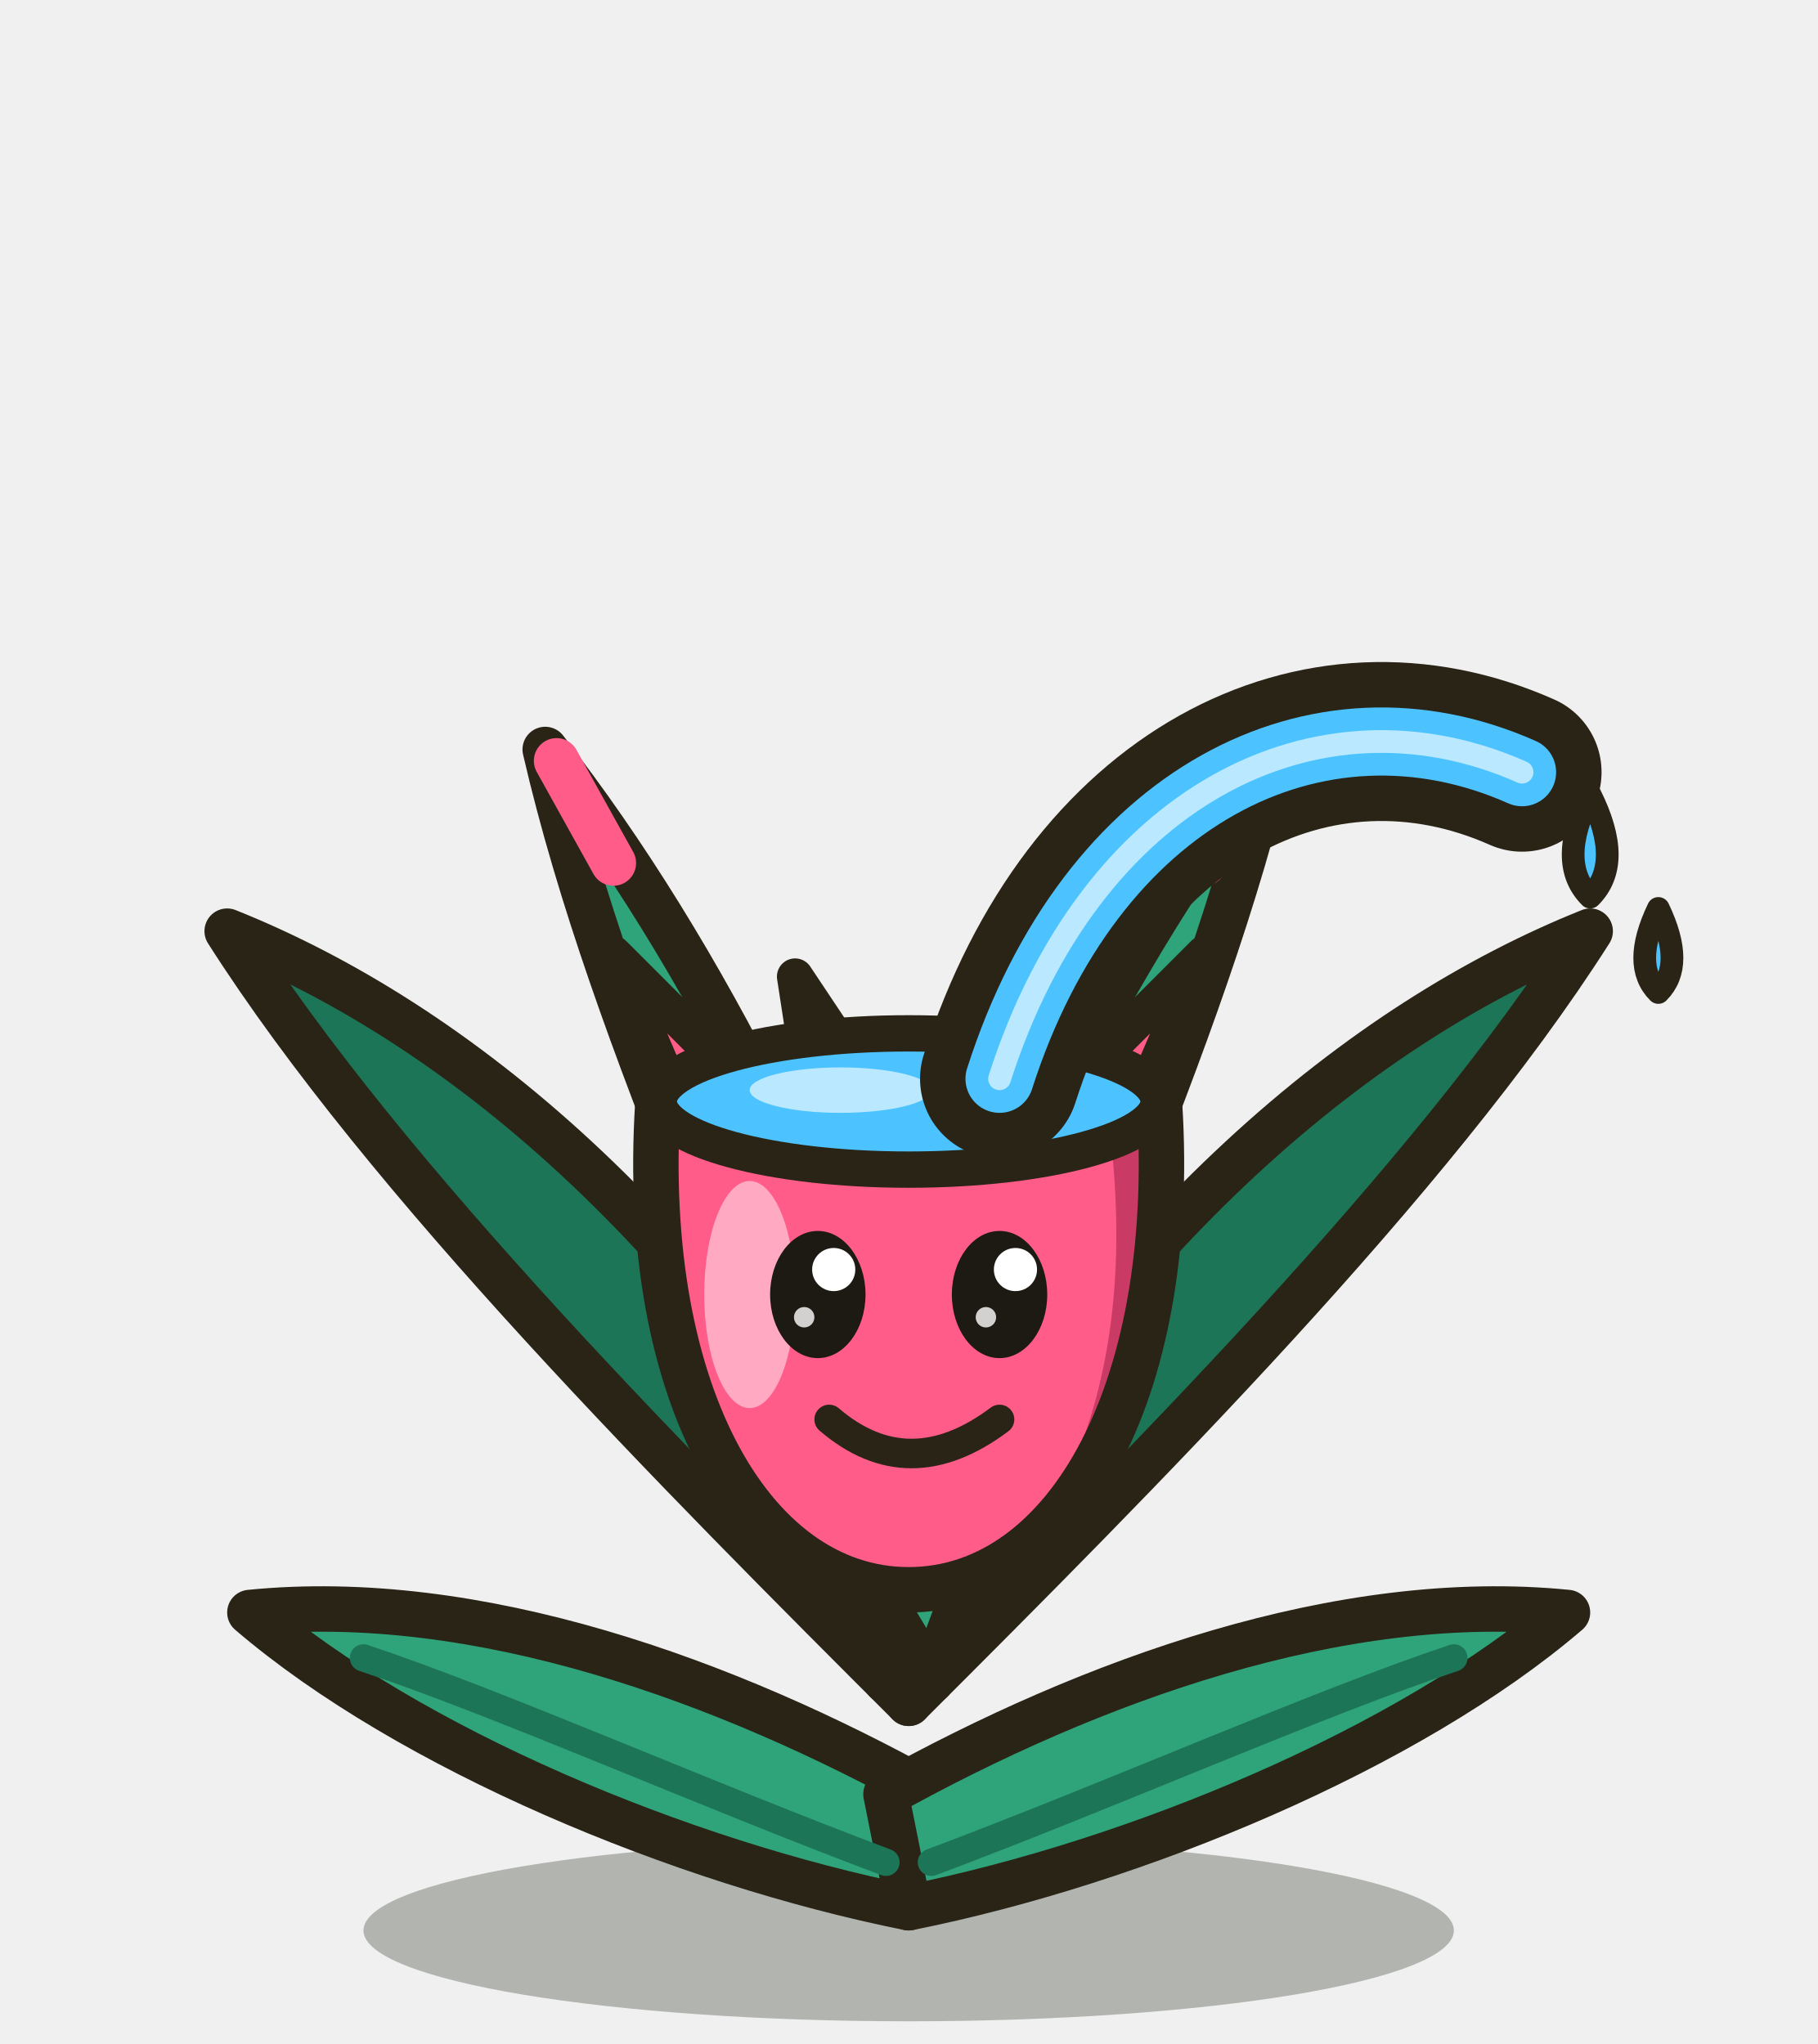
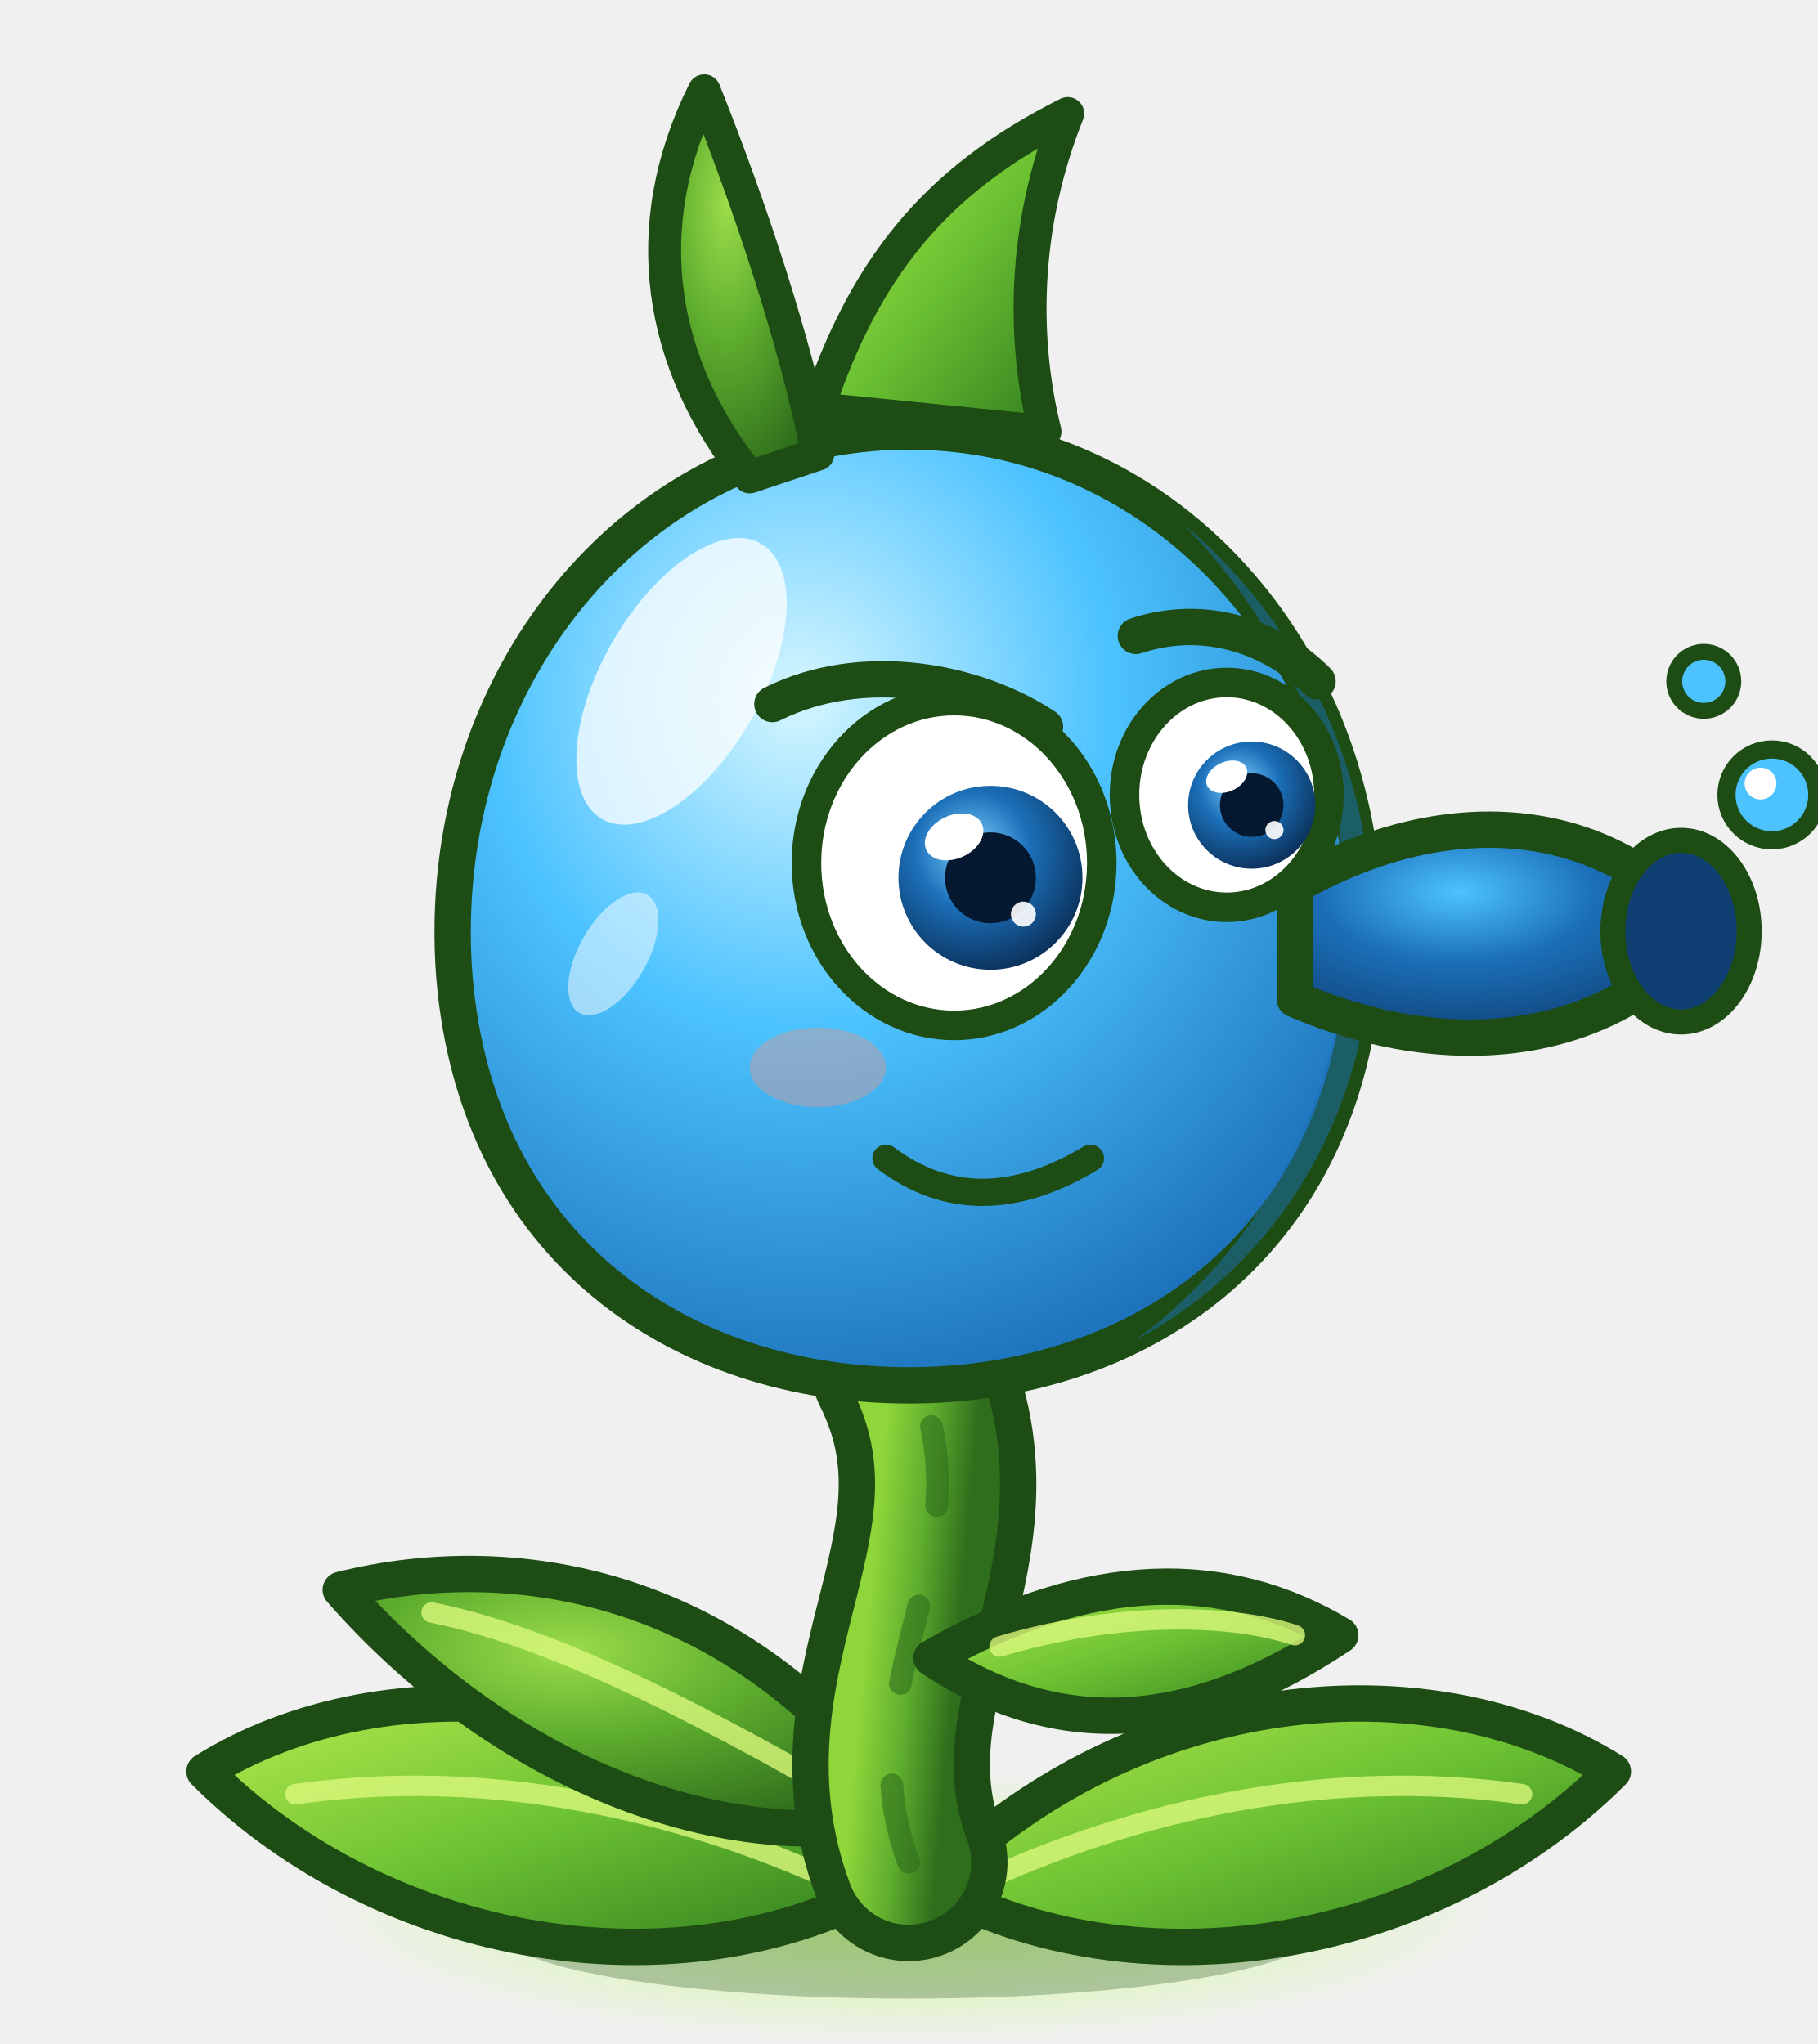
<svg xmlns="http://www.w3.org/2000/svg" viewBox="0 0 160 180" width="160" height="180">
  <defs>
-     <filter id="soft" x="-30%" y="-30%" width="160%" height="160%">
-       <feGaussianBlur stdDeviation="3.2" />
-     </filter>
-     <filter id="glow" x="-60%" y="-60%" width="220%" height="220%">
-       <feGaussianBlur stdDeviation="3.4" result="b" />
+     <radialGradient id="gChao" cx="50%" cy="50%" r="50%">
+       <stop offset="0" stop-color="#b8ff5a" stop-opacity="0.7" />
+       <stop offset="1" stop-color="#b8ff5a" stop-opacity="0" />
+     </radialGradient>
+     <filter id="glow" x="-50%" y="-50%" width="200%" height="200%">
+       <feGaussianBlur stdDeviation="3" result="b" />
      <feMerge>
-         <feMergeNode in="b" />
        <feMergeNode in="b" />
        <feMergeNode in="SourceGraphic" />
      </feMerge>
    </filter>
-     <clipPath id="cRim">
-       <polygon points="0,0 160,0 0,180" />
-     </clipPath>
+     <radialGradient id="gV" cx="38%" cy="28%" r="76%">
+       <stop offset="0" stop-color="#d4f55a" />
+       <stop offset="0.45" stop-color="#8fd63a" />
+       <stop offset="1" stop-color="#3f8f23" />
+     </radialGradient>
+     <radialGradient id="gE" cx="40%" cy="30%" r="75%">
+       <stop offset="0" stop-color="#9bdc4a" />
+       <stop offset="0.45" stop-color="#5fae2e" />
+       <stop offset="1" stop-color="#2f6e1c" />
+     </radialGradient>
+     <linearGradient id="gF" x1="0" y1="0" x2="1" y2="1">
+       <stop offset="0" stop-color="#b6ea4e" />
+       <stop offset="0.5" stop-color="#6cc232" />
+       <stop offset="1" stop-color="#2e7a1e" />
+     </linearGradient>
+     <linearGradient id="gC" x1="0" y1="0" x2="1" y2="1">
+       <stop offset="0" stop-color="#8fd63a" />
+       <stop offset="0.5" stop-color="#5fae2e" />
+       <stop offset="1" stop-color="#2f6e1c" />
+     </linearGradient>
+     <radialGradient id="gIris" cx="40%" cy="35%" r="70%">
+       <stop offset="0" stop-color="#5fd46a" />
+       <stop offset="0.45" stop-color="#1f8a3a" />
+       <stop offset="1" stop-color="#0d3f1c" />
+     </radialGradient>
+     <radialGradient id="gA" cx="38%" cy="28%" r="76%">
+       <stop offset="0" stop-color="#d6f6ff" />
+       <stop offset="0.45" stop-color="#4cc3ff" />
+       <stop offset="1" stop-color="#1b6fb8" />
+     </radialGradient>
+     <radialGradient id="gA2" cx="40%" cy="30%" r="75%">
+       <stop offset="0" stop-color="#4cc3ff" />
+       <stop offset="0.45" stop-color="#1b6fb8" />
+       <stop offset="1" stop-color="#0f3f73" />
+     </radialGradient>
+     <radialGradient id="gIa" cx="40%" cy="35%" r="70%">
+       <stop offset="0" stop-color="#7fd0ff" />
+       <stop offset="0.45" stop-color="#1b6fb8" />
+       <stop offset="1" stop-color="#0a2d55" />
+     </radialGradient>
  </defs>
-   <ellipse cx="80" cy="170" rx="48" ry="8" fill="rgba(20,30,10,0.28)" />
-   <path d="M80,150 C60,130 34,104 20,82 C40,90 62,108 80,140 Z" fill="#1d7558" stroke="#2a2416" stroke-width="4.00" stroke-linejoin="round" />
-   <path d="M80,150 C100,130 126,104 140,82 C120,90 98,108 80,140 Z" fill="#1d7558" stroke="#2a2416" stroke-width="4.00" stroke-linejoin="round" />
-   <path d="M78,148 C68,120 54,92 48,66 C62,84 74,108 84,138 Z" fill="#2fa37a" stroke="#2a2416" stroke-width="4.00" stroke-linejoin="round" />
-   <path d="M82,148 C92,120 106,92 112,66 C98,84 86,108 76,138 Z" fill="#2fa37a" stroke="#2a2416" stroke-width="4.00" stroke-linejoin="round" />
-   <path d="M54,76 L49,67 M106,76 L111,67" stroke="#ff5c8a" stroke-width="4" stroke-linecap="round" />
-   <path d="M80,168 C60,164 36,154 22,142 C42,140 64,148 82,158 Z" fill="#2fa37a" stroke="#2a2416" stroke-width="4.00" stroke-linejoin="round" />
-   <path d="M80,168 C100,164 124,154 138,142 C118,140 96,148 78,158 Z" fill="#2fa37a" stroke="#2a2416" stroke-width="4.00" stroke-linejoin="round" />
-   <path d="M78,164 C62,158 44,150 32,146 M82,164 C98,158 116,150 128,146" fill="none" stroke="#1d7558" stroke-width="2.4" stroke-linecap="round" />
-   <polygon points="60,98 54,84 66,96" fill="#ff5c8a" stroke="#2a2416" stroke-width="3.20" stroke-linejoin="round" />
-   <polygon points="100,98 106,84 94,96" fill="#ff5c8a" stroke="#2a2416" stroke-width="3.20" stroke-linejoin="round" />
-   <polygon points="72,99 70,86 78,98" fill="#ff5c8a" stroke="#2a2416" stroke-width="3.20" stroke-linejoin="round" />
-   <polygon points="88,99 90,86 82,98" fill="#ff5c8a" stroke="#2a2416" stroke-width="3.20" stroke-linejoin="round" />
-   <clipPath id="cCup">
-     <path d="M58,96 C56,122 66,140 80,140 C94,140 104,122 102,96 C94,102 66,102 58,96 Z" />
-   </clipPath>
-   <path d="M58,96 C56,122 66,140 80,140 C94,140 104,122 102,96 C94,102 66,102 58,96 Z" fill="#ff5c8a" />
-   <g clip-path="url(#cCup)">
-     <path d="M96,90 C102,116 96,136 80,146 L120,146 L120,90 Z" fill="#c93a64" />
-     <ellipse cx="66" cy="114" rx="4" ry="10" fill="#ffffff" opacity="0.48" />
-   </g>
-   <g clip-path="url(#cCup)">
-     <g clip-path="url(#cRim)">
-       <path d="M58,96 C56,122 66,140 80,140 C94,140 104,122 102,96 C94,102 66,102 58,96 Z" fill="none" stroke="none" stroke-width="8" opacity="0.9" />
-     </g>
-   </g>
-   <path d="M58,96 C56,122 66,140 80,140 C94,140 104,122 102,96 C94,102 66,102 58,96 Z" fill="none" stroke="#2a2416" stroke-width="4" stroke-linejoin="round" />
-   <ellipse cx="80" cy="97" rx="22" ry="6" fill="#4cc3ff" stroke="#2a2416" stroke-width="3.20" stroke-linejoin="round" />
-   <ellipse cx="74" cy="96" rx="8" ry="2" fill="#d6f3ff" opacity="0.8" />
-   <path d="M88,95 C96,70 116,60 134,68" fill="none" stroke="#2a2416" stroke-width="14" stroke-linecap="round" stroke-linejoin="round" />
-   <path d="M88,95 C96,70 116,60 134,68" fill="none" stroke="#4cc3ff" stroke-width="6" stroke-linecap="round" stroke-linejoin="round" />
-   <path d="M88,95 C96,70 116,60 134,68" fill="none" stroke="#d6f3ff" stroke-width="2" stroke-linecap="round" opacity="0.8" />
-   <path d="M140,70 q3,6 0,9 q-3,-3 0,-9 Z M146,80 q2.4,5 0,7.4 q-2.4,-2.4 0,-7.4 Z" fill="#4cc3ff" stroke="#2a2416" stroke-width="2.00" stroke-linejoin="round" />
-   <ellipse cx="72" cy="114" rx="4.2" ry="5.6" fill="#1d1a14" />
-   <circle cx="73.4" cy="111.8" r="1.9" fill="#ffffff" />
-   <circle cx="70.8" cy="116" r="0.9" fill="#ffffff" opacity="0.8" />
-   <ellipse cx="88" cy="114" rx="4.2" ry="5.6" fill="#1d1a14" />
-   <circle cx="89.4" cy="111.8" r="1.9" fill="#ffffff" />
-   <circle cx="86.8" cy="116" r="0.9" fill="#ffffff" opacity="0.8" />
-   <path d="M73,125 Q80,131 88,125" fill="none" stroke="#2a2416" stroke-width="2.6" stroke-linecap="round" />
+   <ellipse cx="80" cy="168" rx="52" ry="12" fill="url(#gChao)" />
+   <ellipse cx="80" cy="170" rx="36" ry="6" fill="#1d4d14" opacity="0.28" />
+   <path d="M78,166 C60,148 34,146 18,156 C34,172 60,176 78,166 Z" fill="url(#gF)" stroke="#1d4d14" stroke-width="3.2" stroke-linejoin="round" />
+   <path d="M72,165 C56,158 40,156 26,158" fill="none" stroke="#d9f77a" stroke-width="1.8" stroke-linecap="round" opacity="0.8" />
+   <path d="M82,166 C100,148 126,146 142,156 C126,172 100,176 82,166 Z" fill="url(#gF)" stroke="#1d4d14" stroke-width="3.2" stroke-linejoin="round" />
+   <path d="M88,165 C104,158 120,156 134,158" fill="none" stroke="#d9f77a" stroke-width="1.8" stroke-linecap="round" opacity="0.8" />
+   <path d="M80,160 C66,140 46,136 30,140 C44,156 64,164 80,160 Z" fill="url(#gE)" stroke="#1d4d14" stroke-width="3.2" stroke-linejoin="round" />
+   <path d="M74,158 C60,150 48,144 38,142" fill="none" stroke="#d9f77a" stroke-width="1.8" stroke-linecap="round" opacity="0.8" />
+   <path d="M80,164 C74,148 88,136 80,120" fill="none" stroke="#1d4d14" stroke-width="17.4" stroke-linecap="round" stroke-linejoin="round" />
+   <path d="M80,164 C74,148 88,136 80,120" fill="none" stroke="url(#gC)" stroke-width="11" stroke-linecap="round" stroke-linejoin="round" />
+   <path d="M80,164 C74,148 88,136 80,120" fill="none" stroke="#2f6e1c" stroke-width="2" stroke-linecap="round" stroke-dasharray="7 9" opacity="0.6" />
+   <path d="M82,146 C96,138 108,138 118,144 C106,152 94,154 82,146 Z" fill="url(#gF)" stroke="#1d4d14" stroke-width="3.2" stroke-linejoin="round" />
+   <path d="M88,145 C98,142 108,142 114,144" fill="none" stroke="#d9f77a" stroke-width="1.8" stroke-linecap="round" opacity="0.8" />
+   <path d="M80,38 C104,38 122,60 120,86 C118,110 100,122 80,122 C60,122 42,110 40,86 C38,60 56,38 80,38 Z" fill="url(#gA)" stroke="#1d4d14" stroke-width="3.2" stroke-linejoin="round" />
+   <path d="M104,46 C124,66 124,100 100,118 C126,104 128,66 104,46 Z" fill="#1b6fb8" opacity="0.5" />
+   <ellipse cx="60" cy="60" rx="7" ry="14" transform="rotate(30 60 60)" fill="#ffffff" opacity="0.75" />
+   <ellipse cx="54" cy="84" rx="3" ry="6" transform="rotate(30 54 84)" fill="#ffffff" opacity="0.50" />
+   <path d="M72,36 C76,24 82,16 94,10 C90,20 90,30 92,38 Z" fill="url(#gF)" stroke="#1d4d14" stroke-width="2.9" stroke-linejoin="round" />
+   <path d="M66,42 C58,32 56,20 62,8 C66,18 70,30 72,40 Z" fill="url(#gE)" stroke="#1d4d14" stroke-width="2.9" stroke-linejoin="round" />
+   <path d="M114,78 C128,70 142,72 150,82 C142,92 128,94 114,88 Z" fill="url(#gA2)" stroke="#1d4d14" stroke-width="3.2" stroke-linejoin="round" />
+   <ellipse cx="148" cy="82" rx="6" ry="8" fill="#0f3f73" stroke="#1d4d14" stroke-width="2.2" stroke-linejoin="round" />
+   <circle cx="156" cy="70" r="4" fill="#4cc3ff" stroke="#1d4d14" stroke-width="1.6" />
+   <circle cx="155" cy="69" r="1.4" fill="#fff" />
+   <circle cx="150" cy="60" r="2.6" fill="#4cc3ff" stroke="#1d4d14" stroke-width="1.4" />
+   <ellipse cx="84" cy="76" rx="13" ry="14.3" fill="#ffffff" stroke="#1d4d14" stroke-width="2.6" />
+   <circle cx="87.2" cy="77.3" r="8.1" fill="url(#gIa)" />
+   <circle cx="87.2" cy="77.3" r="4.0" fill="#041830" />
+   <ellipse cx="84.0" cy="73.7" rx="2.7" ry="1.9" transform="rotate(-25 84.0 73.7)" fill="#fff" />
+   <circle cx="90.1" cy="80.5" r="1.1" fill="#fff" opacity="0.9" />
+   <ellipse cx="108" cy="70" rx="9" ry="9.9" fill="#ffffff" stroke="#1d4d14" stroke-width="2.6" />
+   <circle cx="110.2" cy="70.9" r="5.6" fill="url(#gIa)" />
+   <circle cx="110.2" cy="70.9" r="2.8" fill="#041830" />
+   <ellipse cx="108.0" cy="68.4" rx="1.9" ry="1.3" transform="rotate(-25 108.0 68.4)" fill="#fff" />
+   <circle cx="112.2" cy="73.1" r="0.8" fill="#fff" opacity="0.9" />
+   <path d="M68,62 C76,58 86,60 92,64 M100,56 C106,54 112,56 116,60" fill="none" stroke="#1d4d14" stroke-width="3.2" stroke-linecap="round" />
+   <ellipse cx="72" cy="94" rx="6" ry="3.5" fill="#ff8f7a" opacity="0.35" />
+   <path d="M78,102 Q86,108 96,102" fill="none" stroke="#1d4d14" stroke-width="2.4" stroke-linecap="round" />
</svg>
